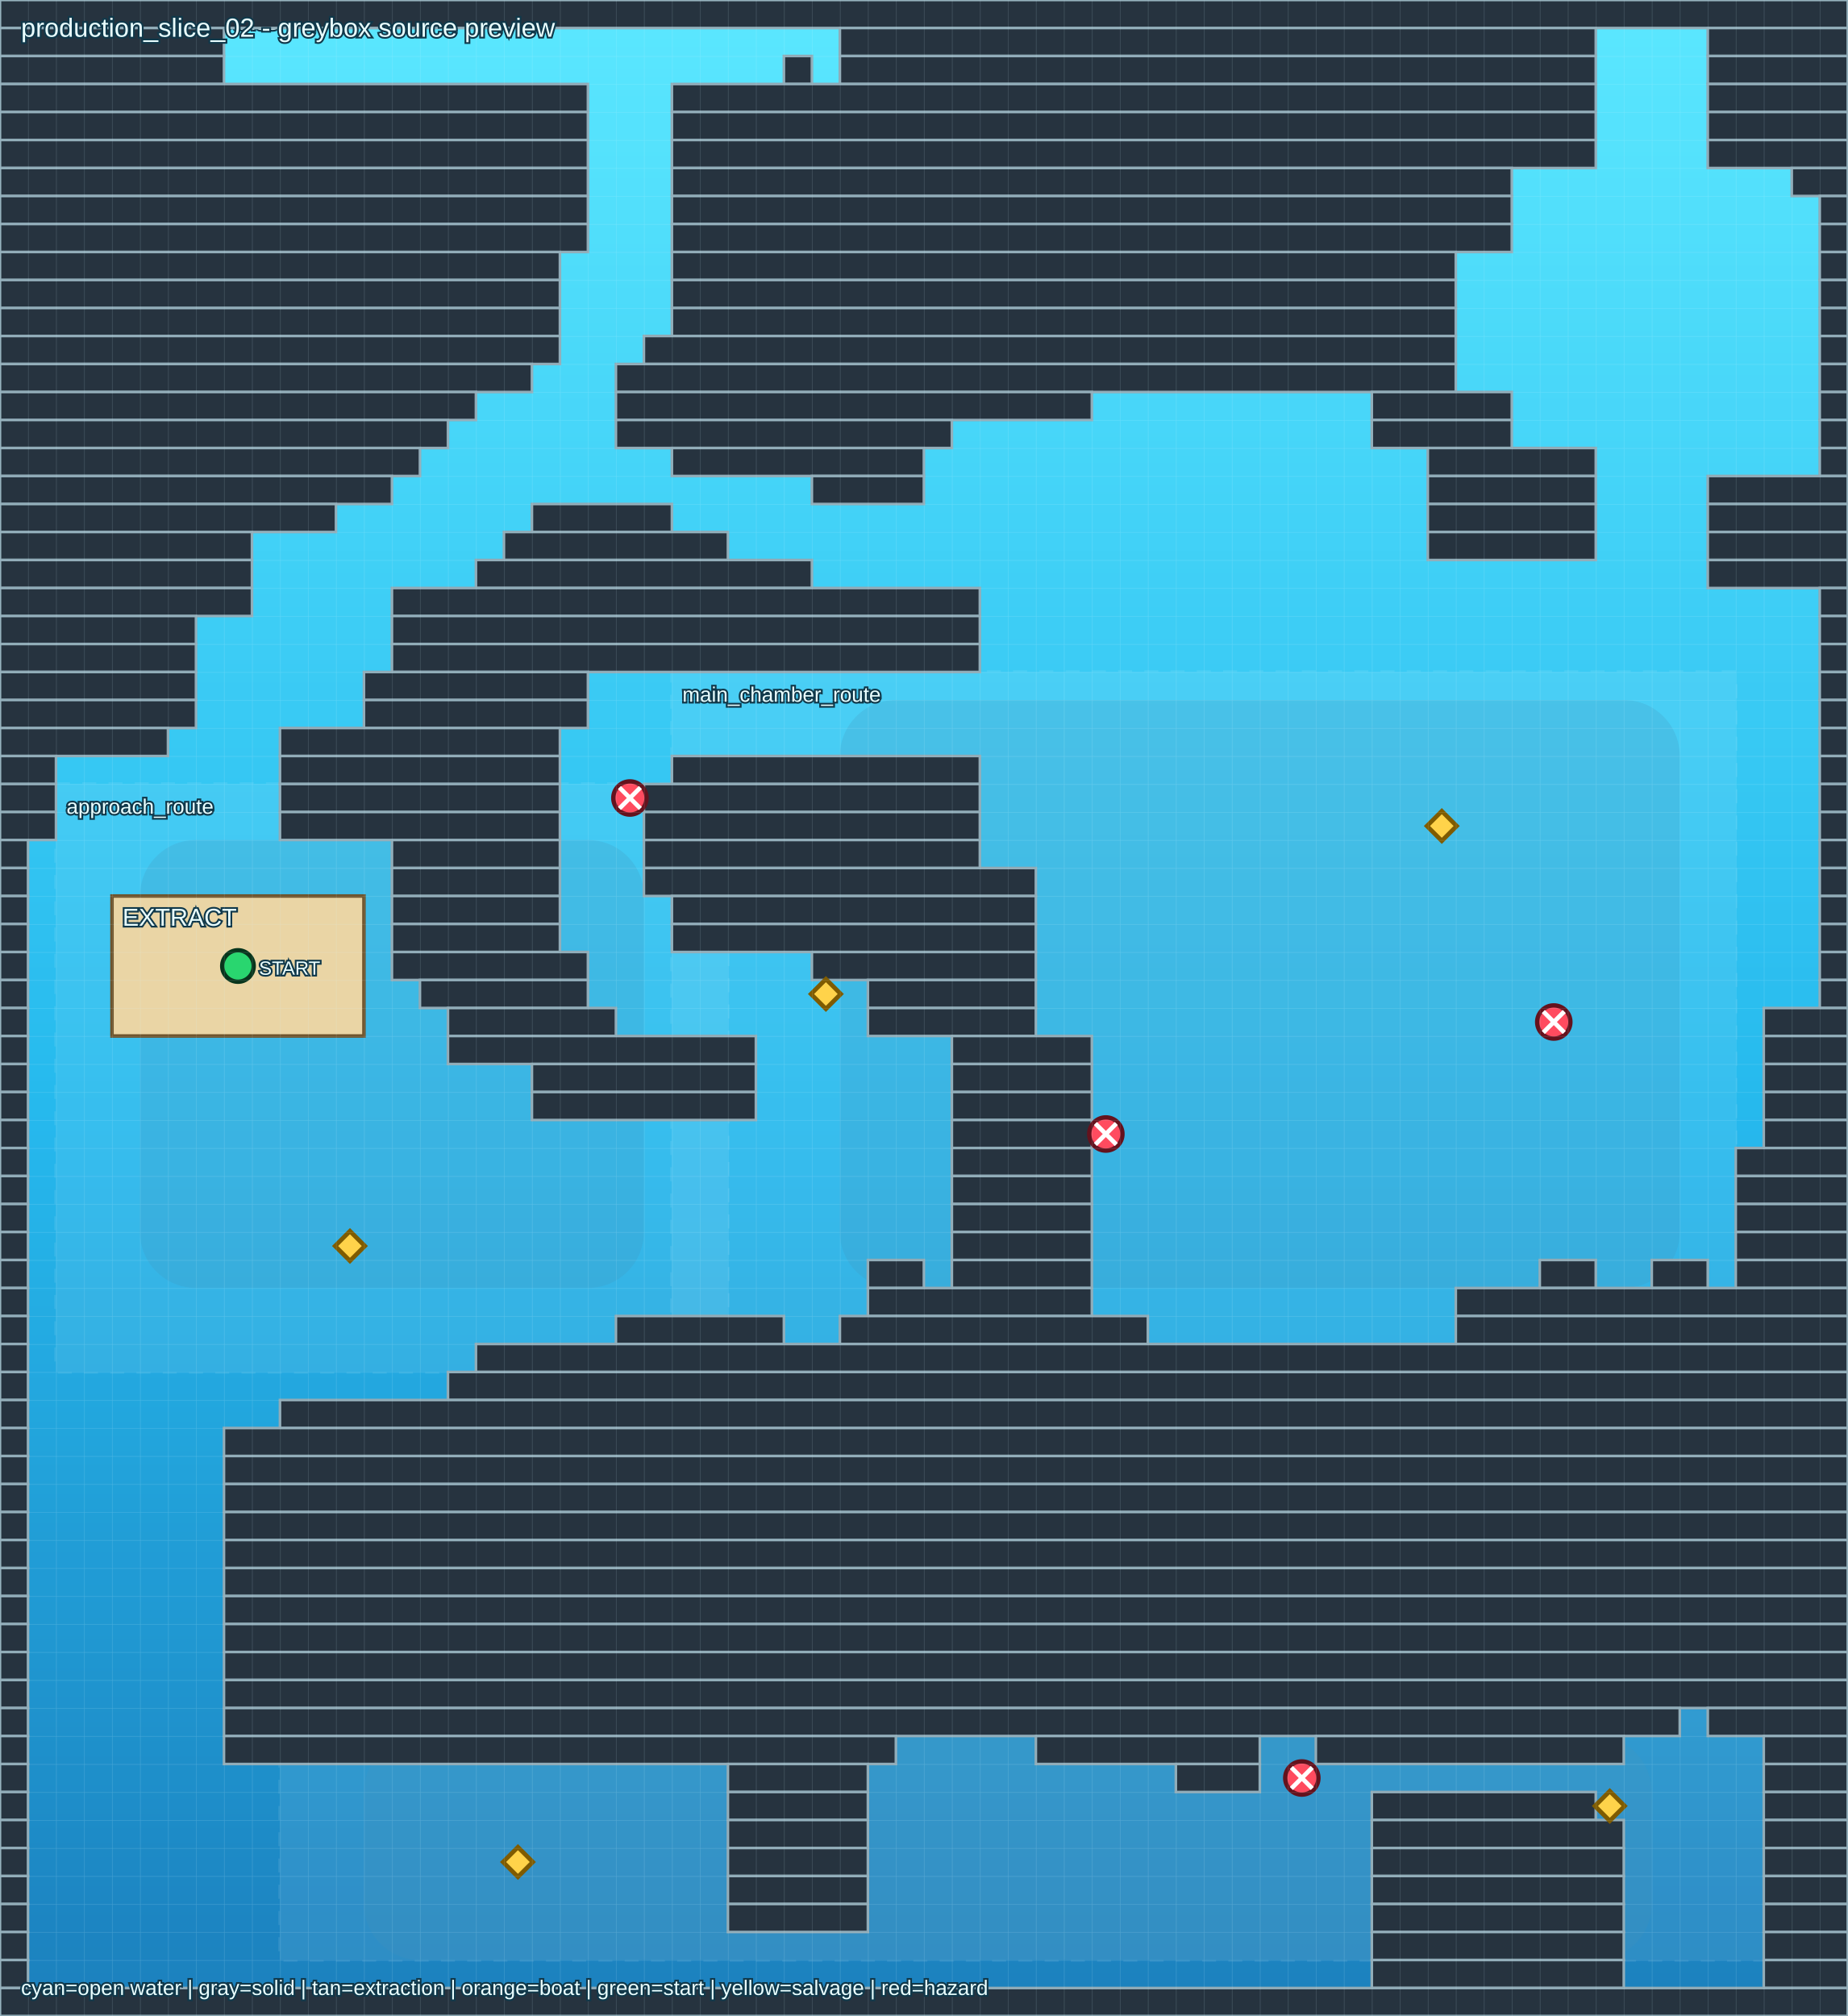
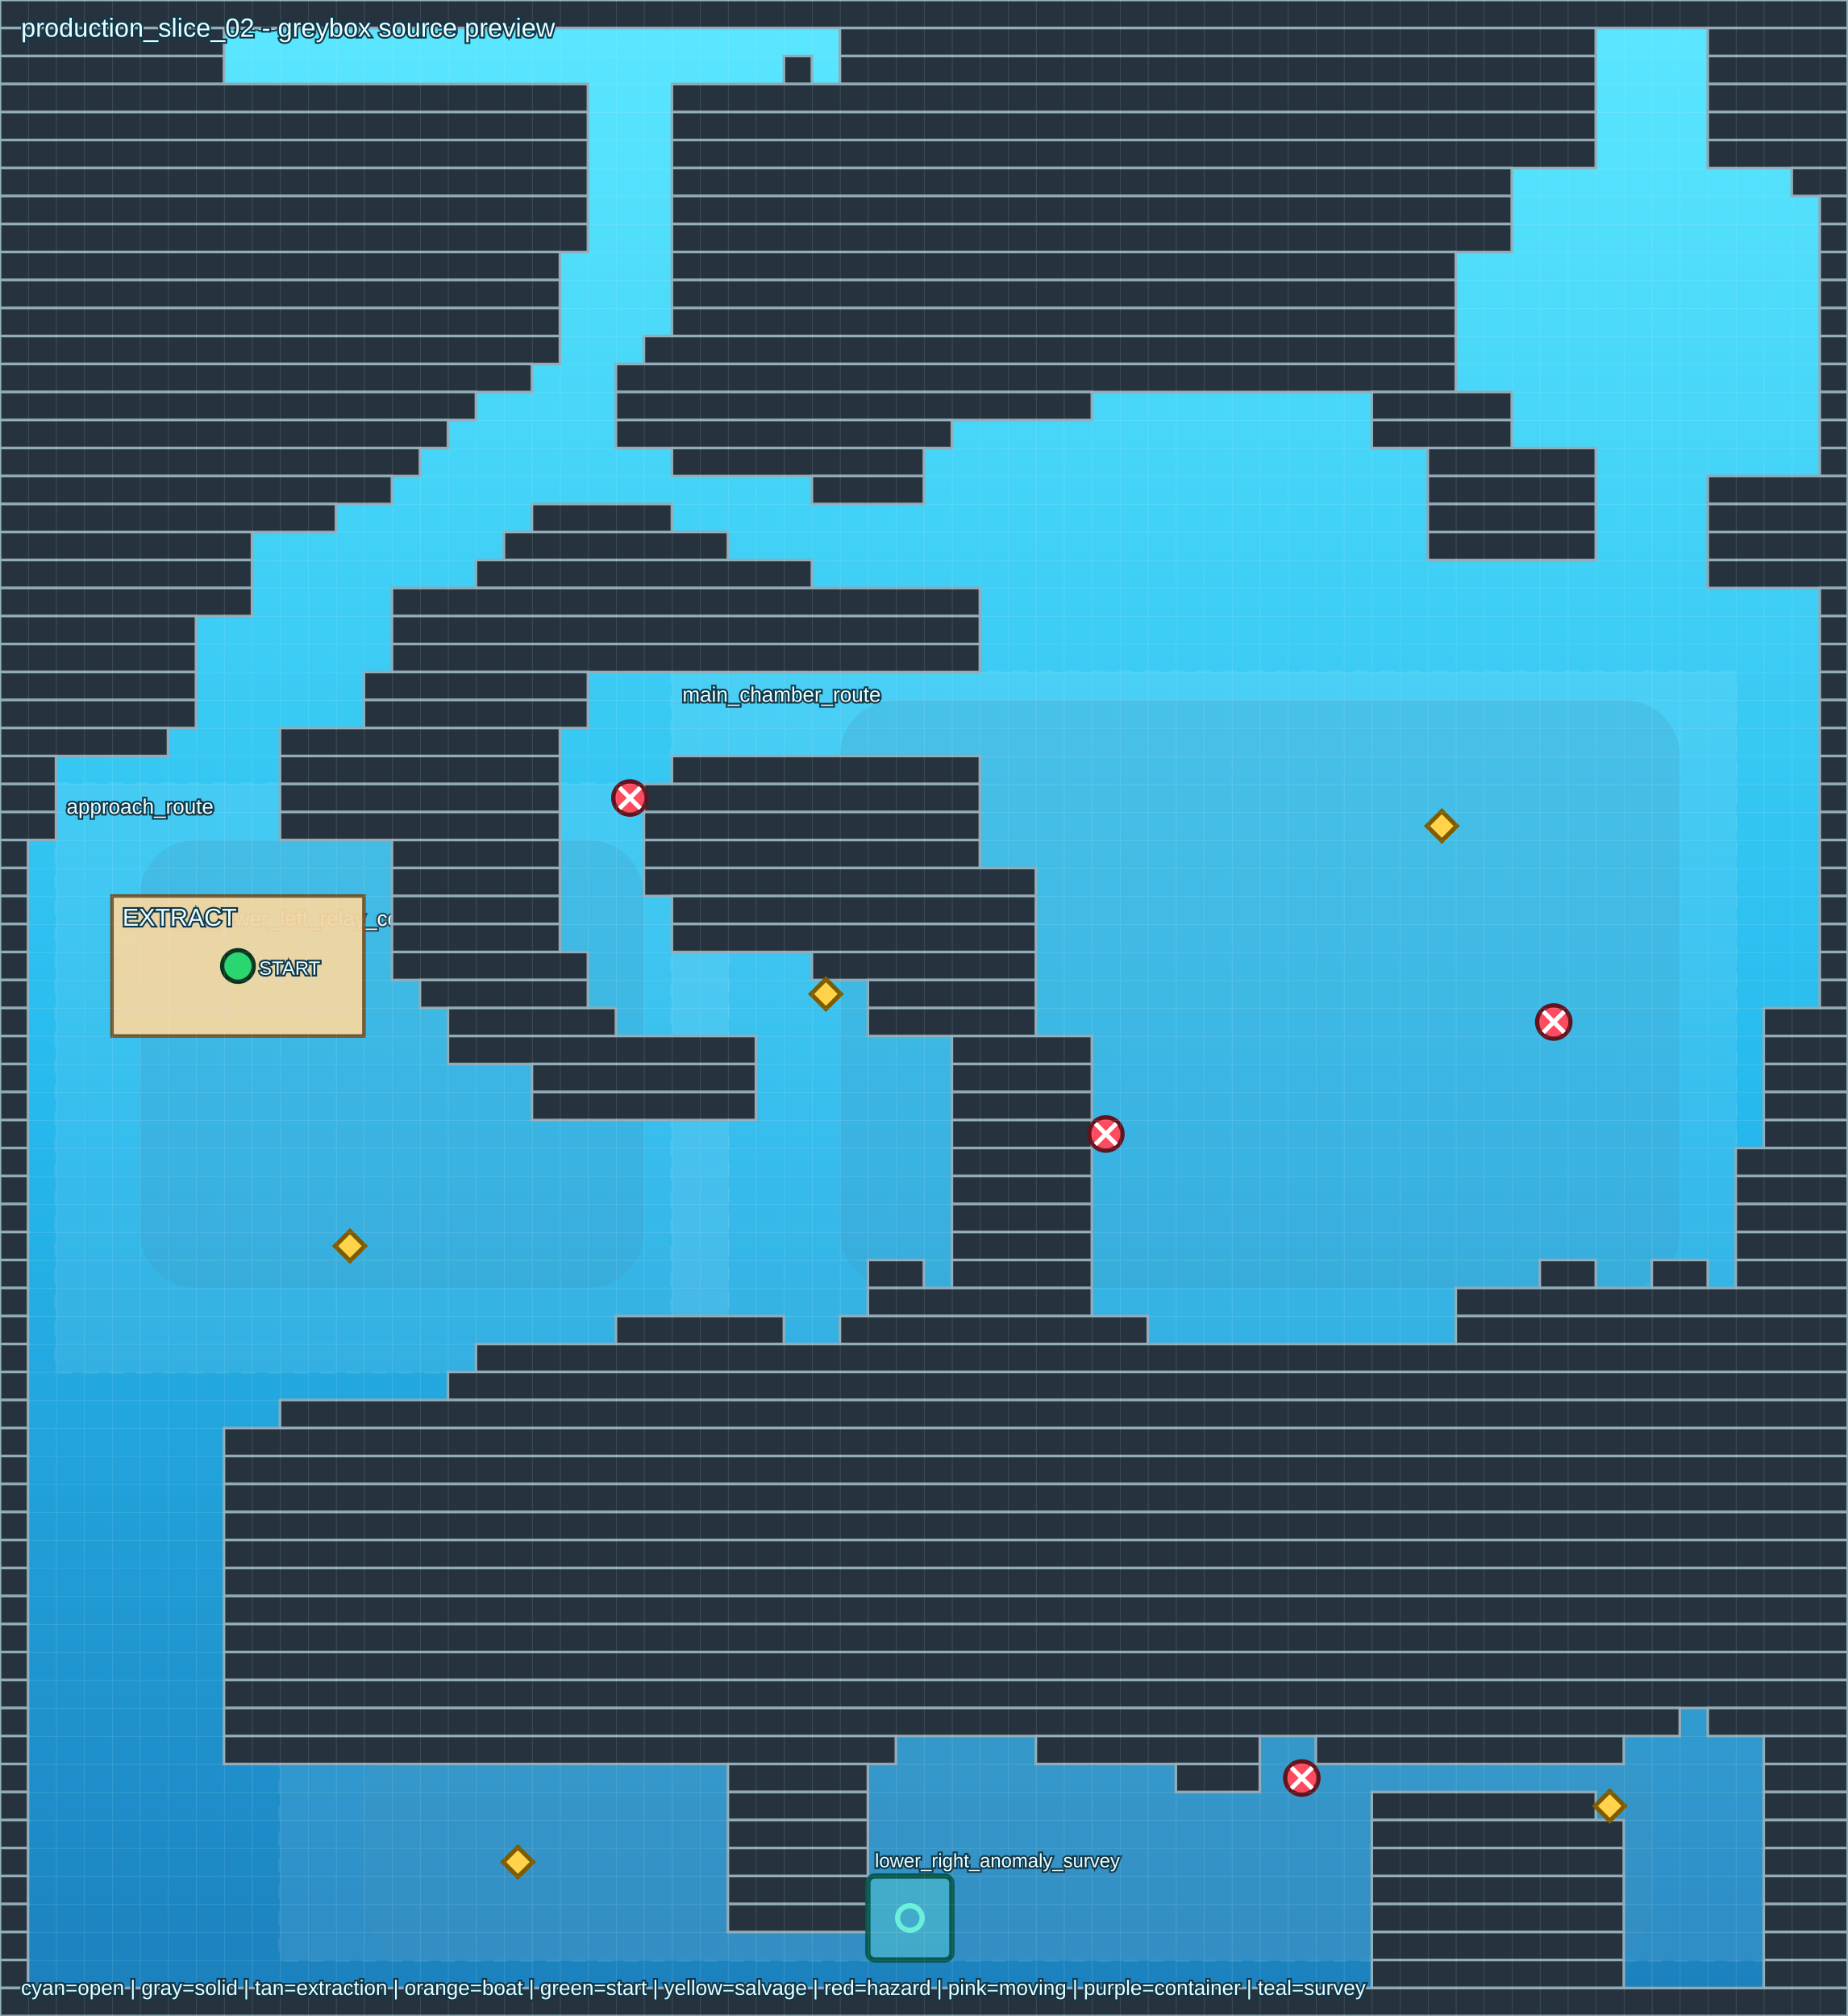
<svg xmlns="http://www.w3.org/2000/svg" viewBox="0 0 2112 2304" width="2112" height="2304">
  <defs>
    <linearGradient id="water" x1="0" y1="0" x2="0" y2="1">
      <stop offset="0%" stop-color="#4ee6ff" />
      <stop offset="55%" stop-color="#13b3ec" />
      <stop offset="100%" stop-color="#0874b7" />
    </linearGradient>
    <pattern id="grid" width="32" height="32" patternUnits="userSpaceOnUse">
      <path d="M 32 0 L 0 0 0 32" fill="none" stroke="#d8f7ff" stroke-width="1" opacity="0.22" />
    </pattern>
  </defs>
  <rect x="0" y="0" width="2112" height="2304" fill="url(#water)" />
  <rect x="160" y="960" width="576" height="512" rx="64" fill="#237fad" opacity="0.22" />
  <rect x="960" y="800" width="960" height="672" rx="64" fill="#237fad" opacity="0.22" />
  <rect x="416" y="1984" width="1472" height="256" rx="64" fill="#237fad" opacity="0.22" />
  <rect x="0" y="0" width="2112" height="2304" fill="#ffffff" opacity="0.08" stroke="#ffffff" stroke-width="4" stroke-dasharray="16 14" />
  <text x="12.0" y="34.0" fill="#eaffff" font-family="Arial, sans-serif" font-size="24" paint-order="stroke" stroke="#10384a" stroke-width="4">production_slice_02_bounds</text>
+   <rect x="128" y="1024" width="128" height="96" fill="#ffffff" opacity="0.08" stroke="#ffffff" stroke-width="4" stroke-dasharray="16 14" />
+   <text x="140.0" y="1058.0" fill="#eaffff" font-family="Arial, sans-serif" font-size="24" paint-order="stroke" stroke="#10384a" stroke-width="4">return_to_lower_left_relay_connector</text>
  <rect x="64" y="896" width="768" height="672" fill="#ffffff" opacity="0.08" stroke="#ffffff" stroke-width="4" stroke-dasharray="16 14" />
  <text x="76.0" y="930.0" fill="#eaffff" font-family="Arial, sans-serif" font-size="24" paint-order="stroke" stroke="#10384a" stroke-width="4">approach_route</text>
  <rect x="768" y="768" width="1216" height="800" fill="#ffffff" opacity="0.08" stroke="#ffffff" stroke-width="4" stroke-dasharray="16 14" />
  <text x="780.0" y="802.0" fill="#eaffff" font-family="Arial, sans-serif" font-size="24" paint-order="stroke" stroke="#10384a" stroke-width="4">main_chamber_route</text>
  <rect x="320" y="1952" width="1696" height="288" fill="#ffffff" opacity="0.08" stroke="#ffffff" stroke-width="4" stroke-dasharray="16 14" />
  <text x="332.0" y="1986.0" fill="#eaffff" font-family="Arial, sans-serif" font-size="24" paint-order="stroke" stroke="#10384a" stroke-width="4">lower_terminal_route</text>
  <rect x="0" y="0" width="2112" height="32" fill="#26333f" stroke="#8ea9b5" stroke-width="3" />
  <rect x="0" y="32" width="256" height="32" fill="#26333f" stroke="#8ea9b5" stroke-width="3" />
  <rect x="960" y="32" width="864" height="32" fill="#26333f" stroke="#8ea9b5" stroke-width="3" />
  <rect x="1952" y="32" width="160" height="32" fill="#26333f" stroke="#8ea9b5" stroke-width="3" />
  <rect x="0" y="64" width="256" height="32" fill="#26333f" stroke="#8ea9b5" stroke-width="3" />
  <rect x="896" y="64" width="32" height="32" fill="#26333f" stroke="#8ea9b5" stroke-width="3" />
  <rect x="960" y="64" width="864" height="32" fill="#26333f" stroke="#8ea9b5" stroke-width="3" />
  <rect x="1952" y="64" width="160" height="32" fill="#26333f" stroke="#8ea9b5" stroke-width="3" />
  <rect x="0" y="96" width="672" height="32" fill="#26333f" stroke="#8ea9b5" stroke-width="3" />
  <rect x="768" y="96" width="1056" height="32" fill="#26333f" stroke="#8ea9b5" stroke-width="3" />
  <rect x="1952" y="96" width="160" height="32" fill="#26333f" stroke="#8ea9b5" stroke-width="3" />
  <rect x="0" y="128" width="672" height="32" fill="#26333f" stroke="#8ea9b5" stroke-width="3" />
  <rect x="768" y="128" width="1056" height="32" fill="#26333f" stroke="#8ea9b5" stroke-width="3" />
  <rect x="1952" y="128" width="160" height="32" fill="#26333f" stroke="#8ea9b5" stroke-width="3" />
  <rect x="0" y="160" width="672" height="32" fill="#26333f" stroke="#8ea9b5" stroke-width="3" />
  <rect x="768" y="160" width="1056" height="32" fill="#26333f" stroke="#8ea9b5" stroke-width="3" />
  <rect x="1952" y="160" width="160" height="32" fill="#26333f" stroke="#8ea9b5" stroke-width="3" />
  <rect x="0" y="192" width="672" height="32" fill="#26333f" stroke="#8ea9b5" stroke-width="3" />
  <rect x="768" y="192" width="960" height="32" fill="#26333f" stroke="#8ea9b5" stroke-width="3" />
  <rect x="2048" y="192" width="64" height="32" fill="#26333f" stroke="#8ea9b5" stroke-width="3" />
  <rect x="0" y="224" width="672" height="32" fill="#26333f" stroke="#8ea9b5" stroke-width="3" />
  <rect x="768" y="224" width="960" height="32" fill="#26333f" stroke="#8ea9b5" stroke-width="3" />
  <rect x="2080" y="224" width="32" height="32" fill="#26333f" stroke="#8ea9b5" stroke-width="3" />
  <rect x="0" y="256" width="672" height="32" fill="#26333f" stroke="#8ea9b5" stroke-width="3" />
  <rect x="768" y="256" width="960" height="32" fill="#26333f" stroke="#8ea9b5" stroke-width="3" />
  <rect x="2080" y="256" width="32" height="32" fill="#26333f" stroke="#8ea9b5" stroke-width="3" />
  <rect x="0" y="288" width="640" height="32" fill="#26333f" stroke="#8ea9b5" stroke-width="3" />
  <rect x="768" y="288" width="896" height="32" fill="#26333f" stroke="#8ea9b5" stroke-width="3" />
  <rect x="2080" y="288" width="32" height="32" fill="#26333f" stroke="#8ea9b5" stroke-width="3" />
  <rect x="0" y="320" width="640" height="32" fill="#26333f" stroke="#8ea9b5" stroke-width="3" />
  <rect x="768" y="320" width="896" height="32" fill="#26333f" stroke="#8ea9b5" stroke-width="3" />
  <rect x="2080" y="320" width="32" height="32" fill="#26333f" stroke="#8ea9b5" stroke-width="3" />
  <rect x="0" y="352" width="640" height="32" fill="#26333f" stroke="#8ea9b5" stroke-width="3" />
  <rect x="768" y="352" width="896" height="32" fill="#26333f" stroke="#8ea9b5" stroke-width="3" />
  <rect x="2080" y="352" width="32" height="32" fill="#26333f" stroke="#8ea9b5" stroke-width="3" />
  <rect x="0" y="384" width="640" height="32" fill="#26333f" stroke="#8ea9b5" stroke-width="3" />
  <rect x="736" y="384" width="928" height="32" fill="#26333f" stroke="#8ea9b5" stroke-width="3" />
  <rect x="2080" y="384" width="32" height="32" fill="#26333f" stroke="#8ea9b5" stroke-width="3" />
  <rect x="0" y="416" width="608" height="32" fill="#26333f" stroke="#8ea9b5" stroke-width="3" />
  <rect x="704" y="416" width="960" height="32" fill="#26333f" stroke="#8ea9b5" stroke-width="3" />
  <rect x="2080" y="416" width="32" height="32" fill="#26333f" stroke="#8ea9b5" stroke-width="3" />
  <rect x="0" y="448" width="544" height="32" fill="#26333f" stroke="#8ea9b5" stroke-width="3" />
  <rect x="704" y="448" width="544" height="32" fill="#26333f" stroke="#8ea9b5" stroke-width="3" />
  <rect x="1568" y="448" width="160" height="32" fill="#26333f" stroke="#8ea9b5" stroke-width="3" />
  <rect x="2080" y="448" width="32" height="32" fill="#26333f" stroke="#8ea9b5" stroke-width="3" />
  <rect x="0" y="480" width="512" height="32" fill="#26333f" stroke="#8ea9b5" stroke-width="3" />
  <rect x="704" y="480" width="384" height="32" fill="#26333f" stroke="#8ea9b5" stroke-width="3" />
  <rect x="1568" y="480" width="160" height="32" fill="#26333f" stroke="#8ea9b5" stroke-width="3" />
  <rect x="2080" y="480" width="32" height="32" fill="#26333f" stroke="#8ea9b5" stroke-width="3" />
  <rect x="0" y="512" width="480" height="32" fill="#26333f" stroke="#8ea9b5" stroke-width="3" />
  <rect x="768" y="512" width="288" height="32" fill="#26333f" stroke="#8ea9b5" stroke-width="3" />
  <rect x="1632" y="512" width="192" height="32" fill="#26333f" stroke="#8ea9b5" stroke-width="3" />
  <rect x="2080" y="512" width="32" height="32" fill="#26333f" stroke="#8ea9b5" stroke-width="3" />
  <rect x="0" y="544" width="448" height="32" fill="#26333f" stroke="#8ea9b5" stroke-width="3" />
  <rect x="928" y="544" width="128" height="32" fill="#26333f" stroke="#8ea9b5" stroke-width="3" />
  <rect x="1632" y="544" width="192" height="32" fill="#26333f" stroke="#8ea9b5" stroke-width="3" />
  <rect x="1952" y="544" width="160" height="32" fill="#26333f" stroke="#8ea9b5" stroke-width="3" />
  <rect x="0" y="576" width="384" height="32" fill="#26333f" stroke="#8ea9b5" stroke-width="3" />
  <rect x="608" y="576" width="160" height="32" fill="#26333f" stroke="#8ea9b5" stroke-width="3" />
  <rect x="1632" y="576" width="192" height="32" fill="#26333f" stroke="#8ea9b5" stroke-width="3" />
  <rect x="1952" y="576" width="160" height="32" fill="#26333f" stroke="#8ea9b5" stroke-width="3" />
  <rect x="0" y="608" width="288" height="32" fill="#26333f" stroke="#8ea9b5" stroke-width="3" />
  <rect x="576" y="608" width="256" height="32" fill="#26333f" stroke="#8ea9b5" stroke-width="3" />
  <rect x="1632" y="608" width="192" height="32" fill="#26333f" stroke="#8ea9b5" stroke-width="3" />
  <rect x="1952" y="608" width="160" height="32" fill="#26333f" stroke="#8ea9b5" stroke-width="3" />
  <rect x="0" y="640" width="288" height="32" fill="#26333f" stroke="#8ea9b5" stroke-width="3" />
  <rect x="544" y="640" width="384" height="32" fill="#26333f" stroke="#8ea9b5" stroke-width="3" />
  <rect x="1952" y="640" width="160" height="32" fill="#26333f" stroke="#8ea9b5" stroke-width="3" />
  <rect x="0" y="672" width="288" height="32" fill="#26333f" stroke="#8ea9b5" stroke-width="3" />
  <rect x="448" y="672" width="672" height="32" fill="#26333f" stroke="#8ea9b5" stroke-width="3" />
  <rect x="2080" y="672" width="32" height="32" fill="#26333f" stroke="#8ea9b5" stroke-width="3" />
  <rect x="0" y="704" width="224" height="32" fill="#26333f" stroke="#8ea9b5" stroke-width="3" />
  <rect x="448" y="704" width="672" height="32" fill="#26333f" stroke="#8ea9b5" stroke-width="3" />
  <rect x="2080" y="704" width="32" height="32" fill="#26333f" stroke="#8ea9b5" stroke-width="3" />
  <rect x="0" y="736" width="224" height="32" fill="#26333f" stroke="#8ea9b5" stroke-width="3" />
  <rect x="448" y="736" width="672" height="32" fill="#26333f" stroke="#8ea9b5" stroke-width="3" />
  <rect x="2080" y="736" width="32" height="32" fill="#26333f" stroke="#8ea9b5" stroke-width="3" />
  <rect x="0" y="768" width="224" height="32" fill="#26333f" stroke="#8ea9b5" stroke-width="3" />
  <rect x="416" y="768" width="256" height="32" fill="#26333f" stroke="#8ea9b5" stroke-width="3" />
  <rect x="2080" y="768" width="32" height="32" fill="#26333f" stroke="#8ea9b5" stroke-width="3" />
  <rect x="0" y="800" width="224" height="32" fill="#26333f" stroke="#8ea9b5" stroke-width="3" />
  <rect x="416" y="800" width="256" height="32" fill="#26333f" stroke="#8ea9b5" stroke-width="3" />
  <rect x="2080" y="800" width="32" height="32" fill="#26333f" stroke="#8ea9b5" stroke-width="3" />
  <rect x="0" y="832" width="192" height="32" fill="#26333f" stroke="#8ea9b5" stroke-width="3" />
  <rect x="320" y="832" width="320" height="32" fill="#26333f" stroke="#8ea9b5" stroke-width="3" />
  <rect x="2080" y="832" width="32" height="32" fill="#26333f" stroke="#8ea9b5" stroke-width="3" />
  <rect x="0" y="864" width="64" height="32" fill="#26333f" stroke="#8ea9b5" stroke-width="3" />
  <rect x="320" y="864" width="320" height="32" fill="#26333f" stroke="#8ea9b5" stroke-width="3" />
  <rect x="768" y="864" width="352" height="32" fill="#26333f" stroke="#8ea9b5" stroke-width="3" />
  <rect x="2080" y="864" width="32" height="32" fill="#26333f" stroke="#8ea9b5" stroke-width="3" />
  <rect x="0" y="896" width="64" height="32" fill="#26333f" stroke="#8ea9b5" stroke-width="3" />
  <rect x="320" y="896" width="320" height="32" fill="#26333f" stroke="#8ea9b5" stroke-width="3" />
  <rect x="736" y="896" width="384" height="32" fill="#26333f" stroke="#8ea9b5" stroke-width="3" />
  <rect x="2080" y="896" width="32" height="32" fill="#26333f" stroke="#8ea9b5" stroke-width="3" />
  <rect x="0" y="928" width="64" height="32" fill="#26333f" stroke="#8ea9b5" stroke-width="3" />
  <rect x="320" y="928" width="320" height="32" fill="#26333f" stroke="#8ea9b5" stroke-width="3" />
  <rect x="736" y="928" width="384" height="32" fill="#26333f" stroke="#8ea9b5" stroke-width="3" />
  <rect x="2080" y="928" width="32" height="32" fill="#26333f" stroke="#8ea9b5" stroke-width="3" />
  <rect x="0" y="960" width="32" height="32" fill="#26333f" stroke="#8ea9b5" stroke-width="3" />
  <rect x="448" y="960" width="192" height="32" fill="#26333f" stroke="#8ea9b5" stroke-width="3" />
  <rect x="736" y="960" width="384" height="32" fill="#26333f" stroke="#8ea9b5" stroke-width="3" />
  <rect x="2080" y="960" width="32" height="32" fill="#26333f" stroke="#8ea9b5" stroke-width="3" />
  <rect x="0" y="992" width="32" height="32" fill="#26333f" stroke="#8ea9b5" stroke-width="3" />
  <rect x="448" y="992" width="192" height="32" fill="#26333f" stroke="#8ea9b5" stroke-width="3" />
  <rect x="736" y="992" width="448" height="32" fill="#26333f" stroke="#8ea9b5" stroke-width="3" />
  <rect x="2080" y="992" width="32" height="32" fill="#26333f" stroke="#8ea9b5" stroke-width="3" />
  <rect x="0" y="1024" width="32" height="32" fill="#26333f" stroke="#8ea9b5" stroke-width="3" />
  <rect x="448" y="1024" width="192" height="32" fill="#26333f" stroke="#8ea9b5" stroke-width="3" />
  <rect x="768" y="1024" width="416" height="32" fill="#26333f" stroke="#8ea9b5" stroke-width="3" />
  <rect x="2080" y="1024" width="32" height="32" fill="#26333f" stroke="#8ea9b5" stroke-width="3" />
  <rect x="0" y="1056" width="32" height="32" fill="#26333f" stroke="#8ea9b5" stroke-width="3" />
  <rect x="448" y="1056" width="192" height="32" fill="#26333f" stroke="#8ea9b5" stroke-width="3" />
  <rect x="768" y="1056" width="416" height="32" fill="#26333f" stroke="#8ea9b5" stroke-width="3" />
  <rect x="2080" y="1056" width="32" height="32" fill="#26333f" stroke="#8ea9b5" stroke-width="3" />
  <rect x="0" y="1088" width="32" height="32" fill="#26333f" stroke="#8ea9b5" stroke-width="3" />
  <rect x="448" y="1088" width="224" height="32" fill="#26333f" stroke="#8ea9b5" stroke-width="3" />
  <rect x="928" y="1088" width="256" height="32" fill="#26333f" stroke="#8ea9b5" stroke-width="3" />
  <rect x="2080" y="1088" width="32" height="32" fill="#26333f" stroke="#8ea9b5" stroke-width="3" />
  <rect x="0" y="1120" width="32" height="32" fill="#26333f" stroke="#8ea9b5" stroke-width="3" />
  <rect x="480" y="1120" width="192" height="32" fill="#26333f" stroke="#8ea9b5" stroke-width="3" />
  <rect x="992" y="1120" width="192" height="32" fill="#26333f" stroke="#8ea9b5" stroke-width="3" />
  <rect x="2080" y="1120" width="32" height="32" fill="#26333f" stroke="#8ea9b5" stroke-width="3" />
  <rect x="0" y="1152" width="32" height="32" fill="#26333f" stroke="#8ea9b5" stroke-width="3" />
  <rect x="512" y="1152" width="192" height="32" fill="#26333f" stroke="#8ea9b5" stroke-width="3" />
  <rect x="992" y="1152" width="192" height="32" fill="#26333f" stroke="#8ea9b5" stroke-width="3" />
  <rect x="2016" y="1152" width="96" height="32" fill="#26333f" stroke="#8ea9b5" stroke-width="3" />
  <rect x="0" y="1184" width="32" height="32" fill="#26333f" stroke="#8ea9b5" stroke-width="3" />
  <rect x="512" y="1184" width="352" height="32" fill="#26333f" stroke="#8ea9b5" stroke-width="3" />
  <rect x="1088" y="1184" width="160" height="32" fill="#26333f" stroke="#8ea9b5" stroke-width="3" />
  <rect x="2016" y="1184" width="96" height="32" fill="#26333f" stroke="#8ea9b5" stroke-width="3" />
  <rect x="0" y="1216" width="32" height="32" fill="#26333f" stroke="#8ea9b5" stroke-width="3" />
  <rect x="608" y="1216" width="256" height="32" fill="#26333f" stroke="#8ea9b5" stroke-width="3" />
  <rect x="1088" y="1216" width="160" height="32" fill="#26333f" stroke="#8ea9b5" stroke-width="3" />
  <rect x="2016" y="1216" width="96" height="32" fill="#26333f" stroke="#8ea9b5" stroke-width="3" />
  <rect x="0" y="1248" width="32" height="32" fill="#26333f" stroke="#8ea9b5" stroke-width="3" />
  <rect x="608" y="1248" width="256" height="32" fill="#26333f" stroke="#8ea9b5" stroke-width="3" />
  <rect x="1088" y="1248" width="160" height="32" fill="#26333f" stroke="#8ea9b5" stroke-width="3" />
  <rect x="2016" y="1248" width="96" height="32" fill="#26333f" stroke="#8ea9b5" stroke-width="3" />
  <rect x="0" y="1280" width="32" height="32" fill="#26333f" stroke="#8ea9b5" stroke-width="3" />
  <rect x="1088" y="1280" width="160" height="32" fill="#26333f" stroke="#8ea9b5" stroke-width="3" />
  <rect x="2016" y="1280" width="96" height="32" fill="#26333f" stroke="#8ea9b5" stroke-width="3" />
  <rect x="0" y="1312" width="32" height="32" fill="#26333f" stroke="#8ea9b5" stroke-width="3" />
  <rect x="1088" y="1312" width="160" height="32" fill="#26333f" stroke="#8ea9b5" stroke-width="3" />
  <rect x="1984" y="1312" width="128" height="32" fill="#26333f" stroke="#8ea9b5" stroke-width="3" />
  <rect x="0" y="1344" width="32" height="32" fill="#26333f" stroke="#8ea9b5" stroke-width="3" />
  <rect x="1088" y="1344" width="160" height="32" fill="#26333f" stroke="#8ea9b5" stroke-width="3" />
  <rect x="1984" y="1344" width="128" height="32" fill="#26333f" stroke="#8ea9b5" stroke-width="3" />
  <rect x="0" y="1376" width="32" height="32" fill="#26333f" stroke="#8ea9b5" stroke-width="3" />
  <rect x="1088" y="1376" width="160" height="32" fill="#26333f" stroke="#8ea9b5" stroke-width="3" />
  <rect x="1984" y="1376" width="128" height="32" fill="#26333f" stroke="#8ea9b5" stroke-width="3" />
  <rect x="0" y="1408" width="32" height="32" fill="#26333f" stroke="#8ea9b5" stroke-width="3" />
  <rect x="1088" y="1408" width="160" height="32" fill="#26333f" stroke="#8ea9b5" stroke-width="3" />
  <rect x="1984" y="1408" width="128" height="32" fill="#26333f" stroke="#8ea9b5" stroke-width="3" />
  <rect x="0" y="1440" width="32" height="32" fill="#26333f" stroke="#8ea9b5" stroke-width="3" />
  <rect x="992" y="1440" width="64" height="32" fill="#26333f" stroke="#8ea9b5" stroke-width="3" />
  <rect x="1088" y="1440" width="160" height="32" fill="#26333f" stroke="#8ea9b5" stroke-width="3" />
  <rect x="1760" y="1440" width="64" height="32" fill="#26333f" stroke="#8ea9b5" stroke-width="3" />
  <rect x="1888" y="1440" width="64" height="32" fill="#26333f" stroke="#8ea9b5" stroke-width="3" />
  <rect x="1984" y="1440" width="128" height="32" fill="#26333f" stroke="#8ea9b5" stroke-width="3" />
  <rect x="0" y="1472" width="32" height="32" fill="#26333f" stroke="#8ea9b5" stroke-width="3" />
  <rect x="992" y="1472" width="256" height="32" fill="#26333f" stroke="#8ea9b5" stroke-width="3" />
  <rect x="1664" y="1472" width="448" height="32" fill="#26333f" stroke="#8ea9b5" stroke-width="3" />
  <rect x="0" y="1504" width="32" height="32" fill="#26333f" stroke="#8ea9b5" stroke-width="3" />
  <rect x="704" y="1504" width="192" height="32" fill="#26333f" stroke="#8ea9b5" stroke-width="3" />
  <rect x="960" y="1504" width="352" height="32" fill="#26333f" stroke="#8ea9b5" stroke-width="3" />
  <rect x="1664" y="1504" width="448" height="32" fill="#26333f" stroke="#8ea9b5" stroke-width="3" />
  <rect x="0" y="1536" width="32" height="32" fill="#26333f" stroke="#8ea9b5" stroke-width="3" />
  <rect x="544" y="1536" width="1568" height="32" fill="#26333f" stroke="#8ea9b5" stroke-width="3" />
  <rect x="0" y="1568" width="32" height="32" fill="#26333f" stroke="#8ea9b5" stroke-width="3" />
  <rect x="512" y="1568" width="1600" height="32" fill="#26333f" stroke="#8ea9b5" stroke-width="3" />
  <rect x="0" y="1600" width="32" height="32" fill="#26333f" stroke="#8ea9b5" stroke-width="3" />
  <rect x="320" y="1600" width="1792" height="32" fill="#26333f" stroke="#8ea9b5" stroke-width="3" />
  <rect x="0" y="1632" width="32" height="32" fill="#26333f" stroke="#8ea9b5" stroke-width="3" />
  <rect x="256" y="1632" width="1856" height="32" fill="#26333f" stroke="#8ea9b5" stroke-width="3" />
  <rect x="0" y="1664" width="32" height="32" fill="#26333f" stroke="#8ea9b5" stroke-width="3" />
  <rect x="256" y="1664" width="1856" height="32" fill="#26333f" stroke="#8ea9b5" stroke-width="3" />
  <rect x="0" y="1696" width="32" height="32" fill="#26333f" stroke="#8ea9b5" stroke-width="3" />
  <rect x="256" y="1696" width="1856" height="32" fill="#26333f" stroke="#8ea9b5" stroke-width="3" />
  <rect x="0" y="1728" width="32" height="32" fill="#26333f" stroke="#8ea9b5" stroke-width="3" />
  <rect x="256" y="1728" width="1856" height="32" fill="#26333f" stroke="#8ea9b5" stroke-width="3" />
  <rect x="0" y="1760" width="32" height="32" fill="#26333f" stroke="#8ea9b5" stroke-width="3" />
  <rect x="256" y="1760" width="1856" height="32" fill="#26333f" stroke="#8ea9b5" stroke-width="3" />
  <rect x="0" y="1792" width="32" height="32" fill="#26333f" stroke="#8ea9b5" stroke-width="3" />
  <rect x="256" y="1792" width="1856" height="32" fill="#26333f" stroke="#8ea9b5" stroke-width="3" />
  <rect x="0" y="1824" width="32" height="32" fill="#26333f" stroke="#8ea9b5" stroke-width="3" />
  <rect x="256" y="1824" width="1856" height="32" fill="#26333f" stroke="#8ea9b5" stroke-width="3" />
  <rect x="0" y="1856" width="32" height="32" fill="#26333f" stroke="#8ea9b5" stroke-width="3" />
  <rect x="256" y="1856" width="1856" height="32" fill="#26333f" stroke="#8ea9b5" stroke-width="3" />
  <rect x="0" y="1888" width="32" height="32" fill="#26333f" stroke="#8ea9b5" stroke-width="3" />
  <rect x="256" y="1888" width="1856" height="32" fill="#26333f" stroke="#8ea9b5" stroke-width="3" />
  <rect x="0" y="1920" width="32" height="32" fill="#26333f" stroke="#8ea9b5" stroke-width="3" />
  <rect x="256" y="1920" width="1856" height="32" fill="#26333f" stroke="#8ea9b5" stroke-width="3" />
  <rect x="0" y="1952" width="32" height="32" fill="#26333f" stroke="#8ea9b5" stroke-width="3" />
  <rect x="256" y="1952" width="1664" height="32" fill="#26333f" stroke="#8ea9b5" stroke-width="3" />
  <rect x="1952" y="1952" width="160" height="32" fill="#26333f" stroke="#8ea9b5" stroke-width="3" />
  <rect x="0" y="1984" width="32" height="32" fill="#26333f" stroke="#8ea9b5" stroke-width="3" />
  <rect x="256" y="1984" width="768" height="32" fill="#26333f" stroke="#8ea9b5" stroke-width="3" />
  <rect x="1184" y="1984" width="256" height="32" fill="#26333f" stroke="#8ea9b5" stroke-width="3" />
  <rect x="1504" y="1984" width="352" height="32" fill="#26333f" stroke="#8ea9b5" stroke-width="3" />
  <rect x="2016" y="1984" width="96" height="32" fill="#26333f" stroke="#8ea9b5" stroke-width="3" />
  <rect x="0" y="2016" width="32" height="32" fill="#26333f" stroke="#8ea9b5" stroke-width="3" />
  <rect x="832" y="2016" width="160" height="32" fill="#26333f" stroke="#8ea9b5" stroke-width="3" />
  <rect x="1344" y="2016" width="96" height="32" fill="#26333f" stroke="#8ea9b5" stroke-width="3" />
  <rect x="2016" y="2016" width="96" height="32" fill="#26333f" stroke="#8ea9b5" stroke-width="3" />
  <rect x="0" y="2048" width="32" height="32" fill="#26333f" stroke="#8ea9b5" stroke-width="3" />
  <rect x="832" y="2048" width="160" height="32" fill="#26333f" stroke="#8ea9b5" stroke-width="3" />
  <rect x="1568" y="2048" width="256" height="32" fill="#26333f" stroke="#8ea9b5" stroke-width="3" />
  <rect x="2016" y="2048" width="96" height="32" fill="#26333f" stroke="#8ea9b5" stroke-width="3" />
  <rect x="0" y="2080" width="32" height="32" fill="#26333f" stroke="#8ea9b5" stroke-width="3" />
  <rect x="832" y="2080" width="160" height="32" fill="#26333f" stroke="#8ea9b5" stroke-width="3" />
  <rect x="1568" y="2080" width="288" height="32" fill="#26333f" stroke="#8ea9b5" stroke-width="3" />
  <rect x="2016" y="2080" width="96" height="32" fill="#26333f" stroke="#8ea9b5" stroke-width="3" />
  <rect x="0" y="2112" width="32" height="32" fill="#26333f" stroke="#8ea9b5" stroke-width="3" />
  <rect x="832" y="2112" width="160" height="32" fill="#26333f" stroke="#8ea9b5" stroke-width="3" />
  <rect x="1568" y="2112" width="288" height="32" fill="#26333f" stroke="#8ea9b5" stroke-width="3" />
  <rect x="2016" y="2112" width="96" height="32" fill="#26333f" stroke="#8ea9b5" stroke-width="3" />
  <rect x="0" y="2144" width="32" height="32" fill="#26333f" stroke="#8ea9b5" stroke-width="3" />
  <rect x="832" y="2144" width="160" height="32" fill="#26333f" stroke="#8ea9b5" stroke-width="3" />
  <rect x="1568" y="2144" width="288" height="32" fill="#26333f" stroke="#8ea9b5" stroke-width="3" />
  <rect x="2016" y="2144" width="96" height="32" fill="#26333f" stroke="#8ea9b5" stroke-width="3" />
  <rect x="0" y="2176" width="32" height="32" fill="#26333f" stroke="#8ea9b5" stroke-width="3" />
  <rect x="832" y="2176" width="160" height="32" fill="#26333f" stroke="#8ea9b5" stroke-width="3" />
  <rect x="1568" y="2176" width="288" height="32" fill="#26333f" stroke="#8ea9b5" stroke-width="3" />
  <rect x="2016" y="2176" width="96" height="32" fill="#26333f" stroke="#8ea9b5" stroke-width="3" />
  <rect x="0" y="2208" width="32" height="32" fill="#26333f" stroke="#8ea9b5" stroke-width="3" />
  <rect x="1568" y="2208" width="288" height="32" fill="#26333f" stroke="#8ea9b5" stroke-width="3" />
  <rect x="2016" y="2208" width="96" height="32" fill="#26333f" stroke="#8ea9b5" stroke-width="3" />
  <rect x="0" y="2240" width="32" height="32" fill="#26333f" stroke="#8ea9b5" stroke-width="3" />
  <rect x="1568" y="2240" width="288" height="32" fill="#26333f" stroke="#8ea9b5" stroke-width="3" />
  <rect x="2016" y="2240" width="96" height="32" fill="#26333f" stroke="#8ea9b5" stroke-width="3" />
  <rect x="0" y="2272" width="2112" height="32" fill="#26333f" stroke="#8ea9b5" stroke-width="3" />
  <rect x="128" y="1024" width="288" height="160" fill="#f2d6a2" opacity="0.95" stroke="#704e22" stroke-width="4" />
  <text x="140.0" y="1058.0" fill="#eaffff" font-family="Arial, sans-serif" font-size="28" paint-order="stroke" stroke="#10384a" stroke-width="4">EXTRACT</text>
  <circle cx="272.0" cy="1104.0" r="18" fill="#29d66f" stroke="#08351c" stroke-width="5" />
  <text x="296.0" y="1114.0" fill="#eaffff" font-family="Arial, sans-serif" font-size="22" paint-order="stroke" stroke="#10384a" stroke-width="4">START</text>
  <polygon points="400.0,1407.0 417.0,1424.0 400.0,1441.0 383.0,1424.0" fill="#ffd34a" stroke="#7f5b00" stroke-width="5" />
  <polygon points="944.0,1119.0 961.0,1136.0 944.0,1153.0 927.0,1136.0" fill="#ffd34a" stroke="#7f5b00" stroke-width="5" />
  <polygon points="1648.0,927.0 1665.0,944.0 1648.0,961.0 1631.0,944.0" fill="#ffd34a" stroke="#7f5b00" stroke-width="5" />
  <polygon points="592.0,2111.0 609.0,2128.0 592.0,2145.0 575.0,2128.0" fill="#ffd34a" stroke="#7f5b00" stroke-width="5" />
  <polygon points="1840.0,2047.0 1857.0,2064.0 1840.0,2081.0 1823.0,2064.0" fill="#ffd34a" stroke="#7f5b00" stroke-width="5" />
  <circle cx="720.0" cy="912.0" r="19" fill="#ff4b5f" stroke="#64121d" stroke-width="5" />
  <line x1="708.0" y1="900.0" x2="732.0" y2="924.0" stroke="#ffffff" stroke-width="5" />
  <line x1="732.0" y1="900.0" x2="708.0" y2="924.0" stroke="#ffffff" stroke-width="5" />
  <circle cx="1264.0" cy="1296.0" r="19" fill="#ff4b5f" stroke="#64121d" stroke-width="5" />
  <line x1="1252.0" y1="1284.0" x2="1276.0" y2="1308.0" stroke="#ffffff" stroke-width="5" />
  <line x1="1276.0" y1="1284.0" x2="1252.0" y2="1308.0" stroke="#ffffff" stroke-width="5" />
  <circle cx="1776.0" cy="1168.0" r="19" fill="#ff4b5f" stroke="#64121d" stroke-width="5" />
  <line x1="1764.0" y1="1156.0" x2="1788.0" y2="1180.0" stroke="#ffffff" stroke-width="5" />
  <line x1="1788.0" y1="1156.0" x2="1764.0" y2="1180.0" stroke="#ffffff" stroke-width="5" />
  <circle cx="1488.0" cy="2032.0" r="19" fill="#ff4b5f" stroke="#64121d" stroke-width="5" />
  <line x1="1476.0" y1="2020.0" x2="1500.0" y2="2044.0" stroke="#ffffff" stroke-width="5" />
  <line x1="1500.0" y1="2020.0" x2="1476.0" y2="2044.0" stroke="#ffffff" stroke-width="5" />
+   <rect x="992" y="2144" width="96" height="96" rx="8" fill="#69f0dc" fill-opacity="0.28" stroke="#07584f" stroke-width="6" />
+   <circle cx="1040.0" cy="2192.0" r="14" fill="none" stroke="#69f0dc" stroke-width="6" />
+   <text x="1000.0" y="2134.0" fill="#eaffff" font-family="Arial, sans-serif" font-size="22" paint-order="stroke" stroke="#10384a" stroke-width="4">lower_right_anomaly_survey</text>
  <rect x="0" y="0" width="2112" height="2304" fill="url(#grid)" />
  <text x="24.0" y="42.0" fill="#eaffff" font-family="Arial, sans-serif" font-size="30" paint-order="stroke" stroke="#10384a" stroke-width="4">production_slice_02 - greybox source preview</text>
-   <text x="24.0" y="2280.0" fill="#eaffff" font-family="Arial, sans-serif" font-size="24" paint-order="stroke" stroke="#10384a" stroke-width="4">cyan=open water | gray=solid | tan=extraction | orange=boat | green=start | yellow=salvage | red=hazard</text>
+   <text x="24.0" y="2280.0" fill="#eaffff" font-family="Arial, sans-serif" font-size="24" paint-order="stroke" stroke="#10384a" stroke-width="4">cyan=open | gray=solid | tan=extraction | orange=boat | green=start | yellow=salvage | red=hazard | pink=moving | purple=container | teal=survey</text>
</svg>
